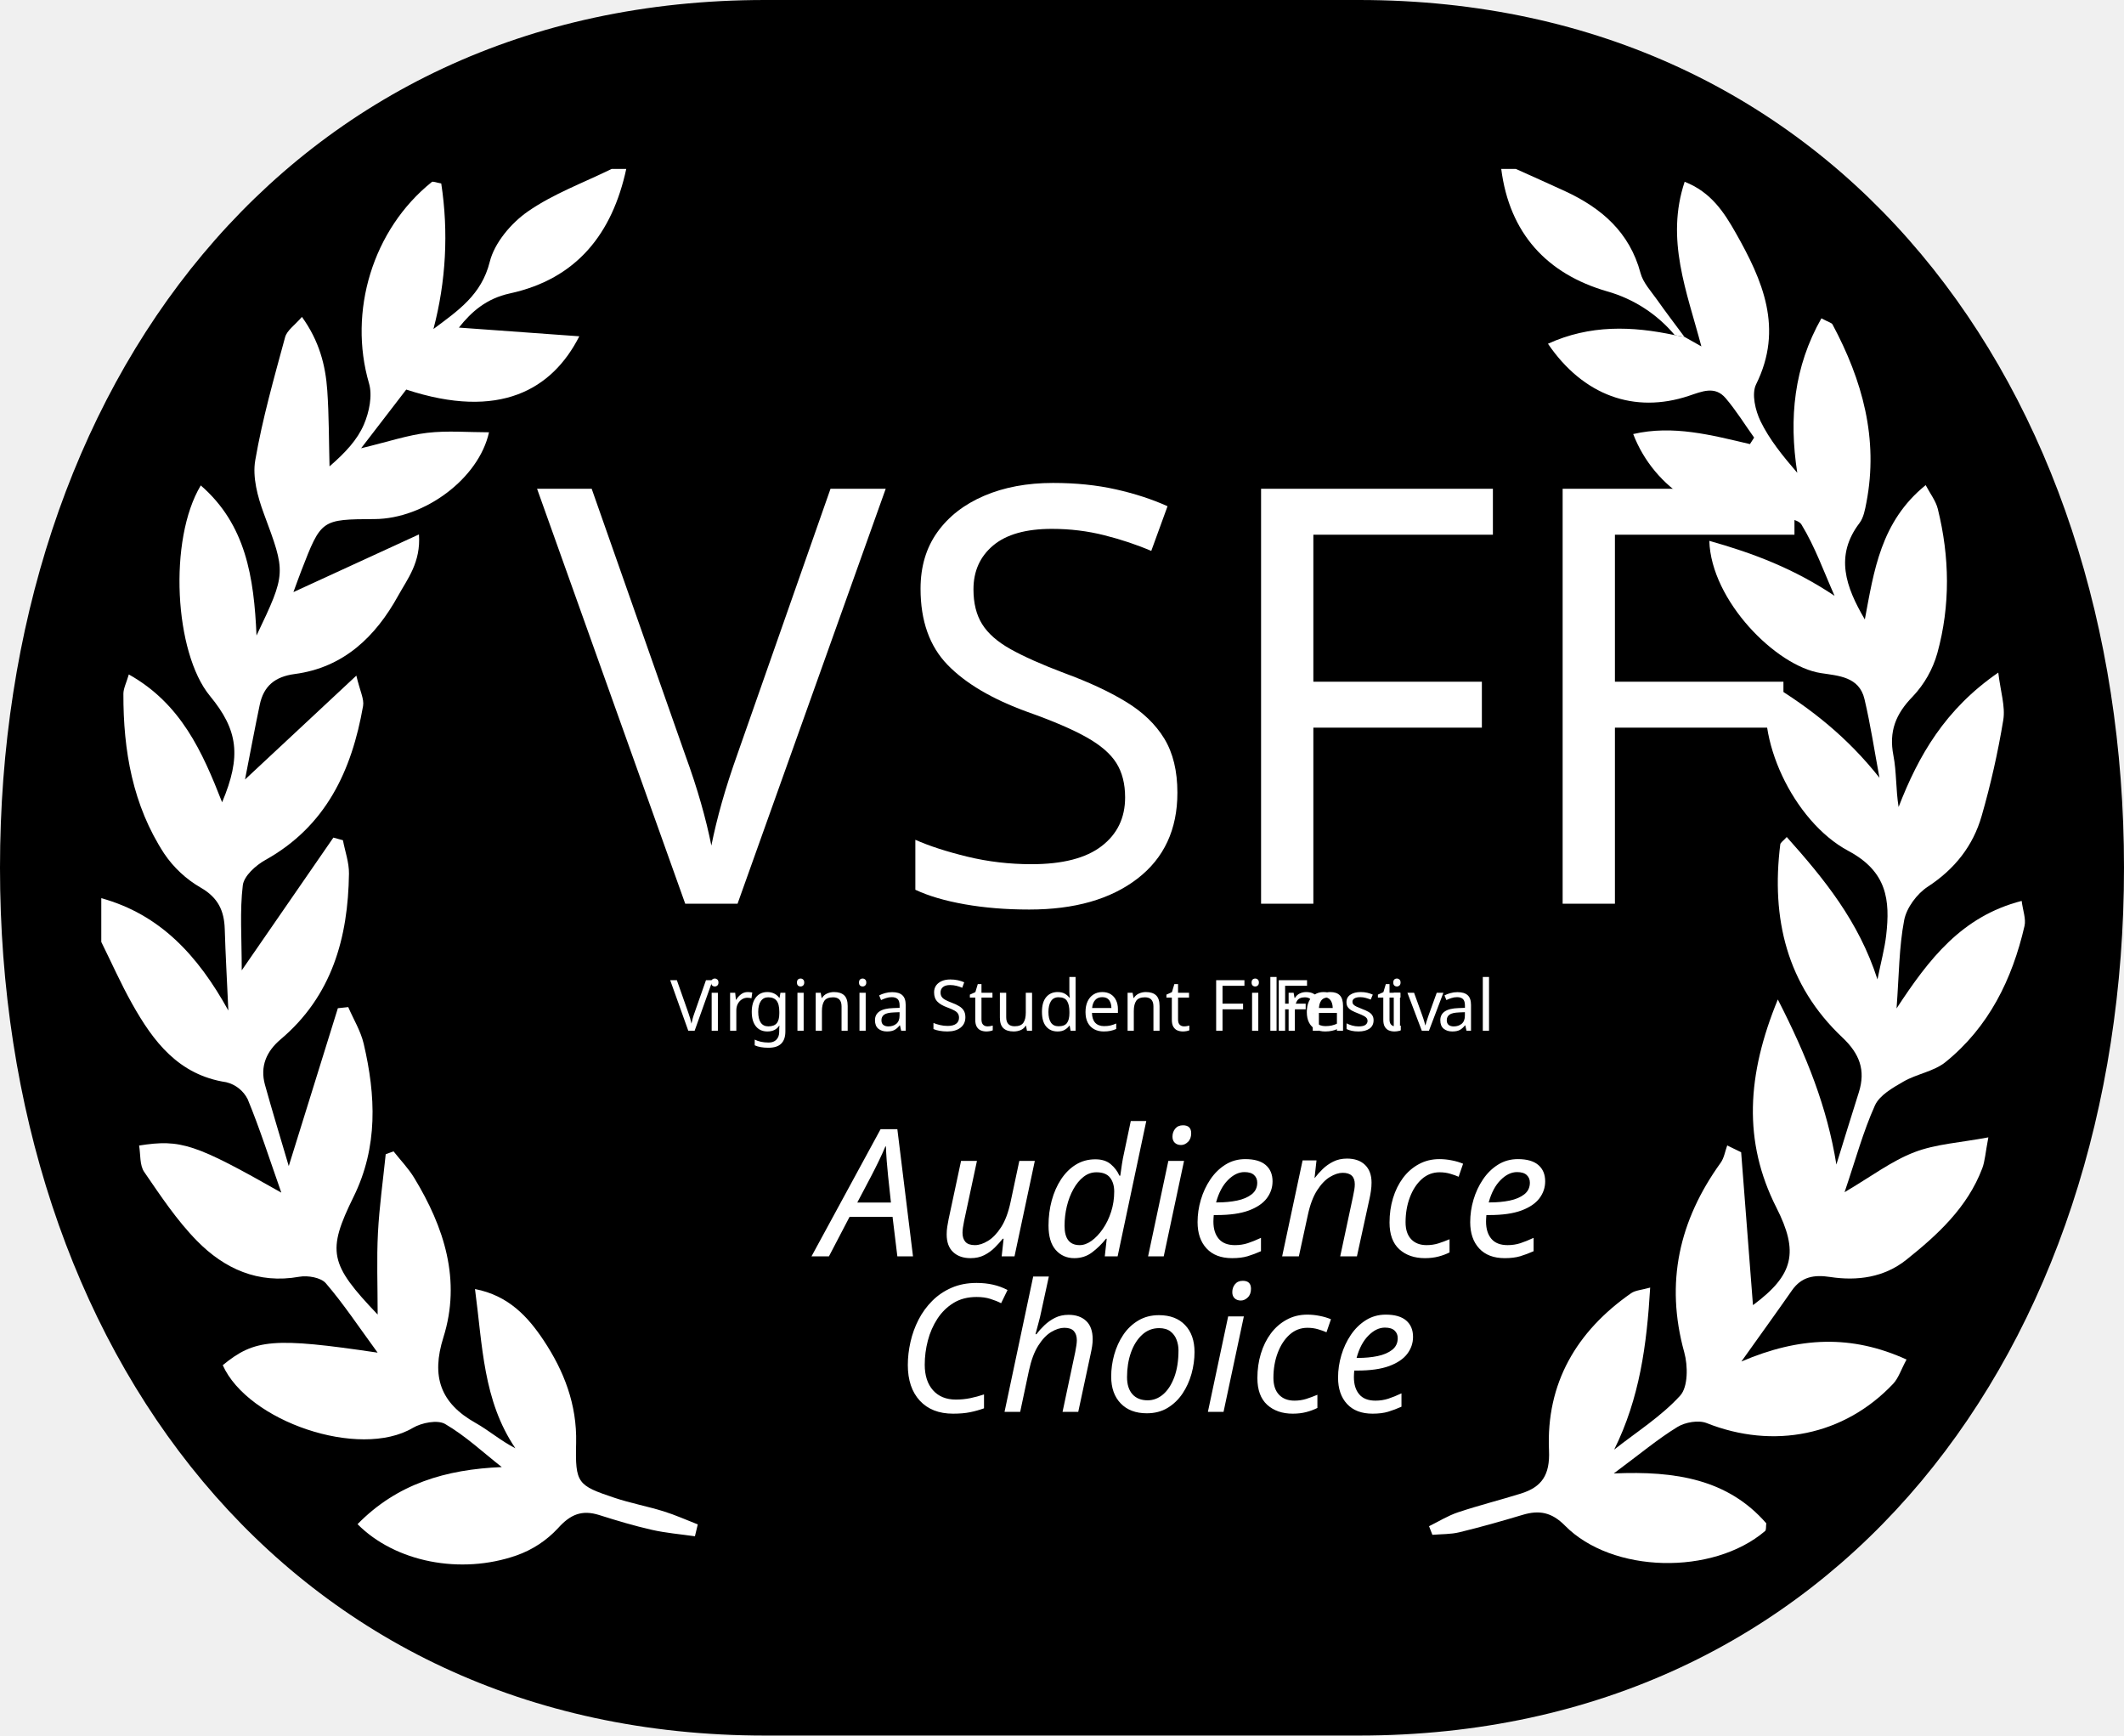
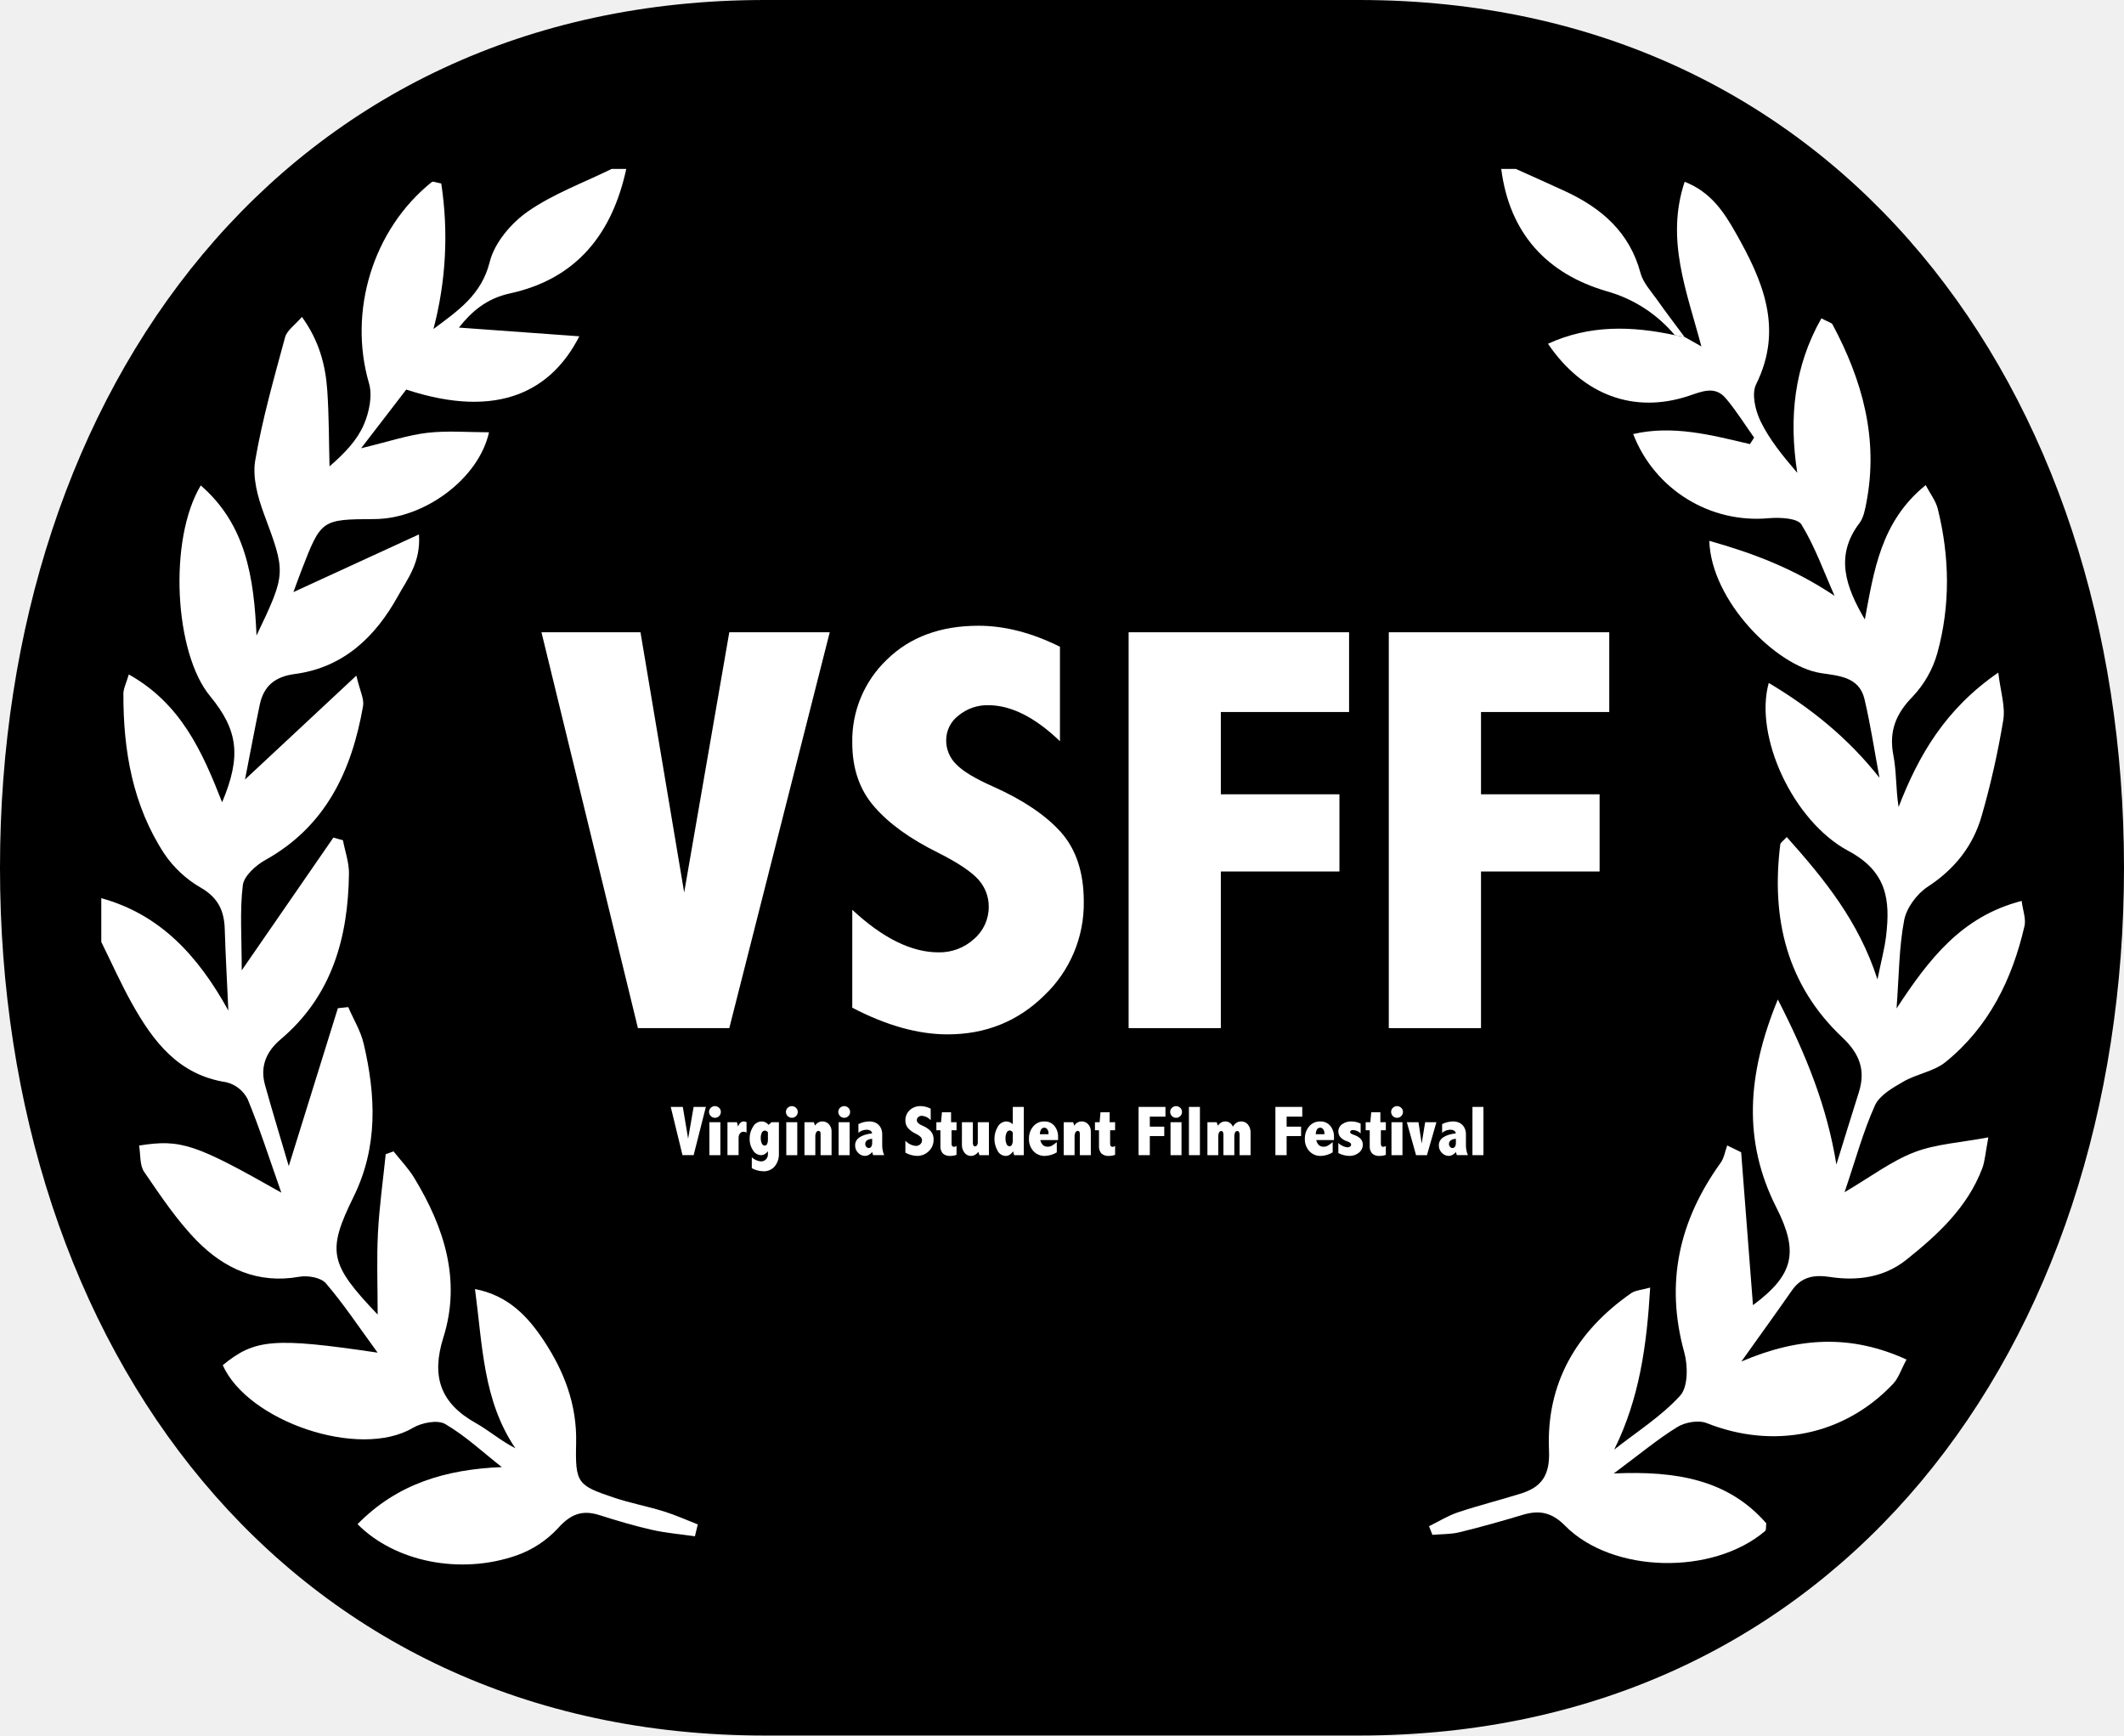
- <svg xmlns="http://www.w3.org/2000/svg" height="558" viewBox="0 0 683 558" width="683">
-   <path d="m246 0c-154.087 0-246 124.913-246 279s91.913 279 246 279h191c154.087 0 246-124.913 246-279s-91.913-279-246-279z" />
-   <g fill="#fff">
-     <path d="m201.383 54.31c-4.509 20.817-15.913 35.36-37.465 40.04-7.432 1.614-12.312 5.837-16.351 10.973l38.716 2.8c-8.707 17.146-25.646 27-55.649 17.127l-14.512 18.869c8.842-2.131 15-4.23 21.312-4.965 6.456-.752 13.068-.167 19.813-.167-3.307 14.959-20.827 27.814-36.775 27.9-17.172.1-17.175.094-23.569 16.587-.8 2.06-1.535 4.143-2.551 6.894l40.37-18.546c.641 9-3.728 14.337-6.7 19.73-7.262 13.168-17.554 23.081-33.219 25.15-6.4.846-10.017 3.864-11.286 9.913-1.588 7.569-3 15.175-4.729 24.006l35.8-33.4c1.168 4.981 2.555 7.525 2.164 9.757-3.639 20.78-11.907 38.647-31.433 49.528-3.076 1.714-6.879 5.129-7.242 8.133-1 8.255-.344 16.71-.344 27.341l29.467-42.68 3.071.844c.683 3.578 1.993 7.165 1.945 10.734-.279 20.618-5.453 39.331-21.988 53.3-4.564 3.855-6.661 8.689-5.025 14.595 2.386 8.609 5.009 17.153 7.651 26.135l15.791-50.754 3.334-.359c1.694 3.917 4.013 7.687 4.971 11.776 3.906 16.657 4.648 33.146-3.23 49.169-8.674 17.643-7.805 21.636 7.718 37.9 0-9.536-.338-17.9.094-26.221.44-8.465 1.638-16.889 2.5-25.331l2.521-.906c2.237 2.837 4.8 5.477 6.657 8.542 9.638 15.884 15.159 32.883 9.361 51.293-3.953 12.553-.954 21.124 10.35 27.472 4.3 2.414 8.083 5.739 12.8 8.148-10.408-15.376-10.534-32.922-12.98-51.191 10.848 2.09 17.069 8.983 22.067 16.491 6.536 9.819 10.752 20.628 10.455 32.976-.314 13.022.426 13.66 12.328 17.649 5.164 1.731 10.57 2.727 15.778 4.341 3.745 1.16 7.345 2.79 11.011 4.211l-.918 3.822c-4.622-.668-9.31-1.046-13.85-2.075-5.705-1.292-11.333-2.981-16.914-4.75-5.546-1.758-9.28-.236-13.272 4.235a33.183 33.183 0 0 1 -13.336 8.747c-17.974 6.283-39.008 2.139-51.118-10.052 12.714-12.982 28.355-17.616 46.381-18.356-6.007-4.717-11.666-10.031-18.2-13.844-2.457-1.433-7.563-.429-10.407 1.25-17.2 10.156-53.04-2.075-61.115-20.169 10.261-8.426 16.376-8.99 49.8-4.027-6.124-8.373-10.969-15.7-16.651-22.312-1.585-1.845-5.821-2.573-8.534-2.089-13.28 2.369-24.1-2.58-32.906-11.544-6.481-6.6-11.711-14.492-16.976-22.167-1.489-2.172-1.139-5.6-1.635-8.475 13.451-2.111 18.025-.575 45.733 15.137-3.874-10.99-6.956-20.7-10.835-30.074a10.486 10.486 0 0 0 -6.889-5.425c-15.324-2.336-23.418-13.04-30.251-25.217-3.621-6.451-6.63-13.245-9.916-19.884v-14.069c18.829 5.201 31.029 18.324 40.859 36.124-.455-9.994-.919-18.093-1.16-26.2-.176-5.892-2.141-10.094-7.695-13.292a35.746 35.746 0 0 1 -11.775-10.959c-10.133-15.527-13.178-33.128-13.121-51.373.006-1.749.948-3.5 1.744-6.235 16.8 9.423 23.646 24.865 30 41.105 6.223-14.786 5.181-23.171-3.91-34.189-11.469-13.9-13.406-50.312-2.951-67.684 14.5 12.6 17.1 29.466 17.926 48.258 9.654-20.225 9.414-20.136 2.336-39.256-1.982-5.352-3.678-11.67-2.747-17.07 2.3-13.354 6.046-26.475 9.6-39.584.6-2.218 3.161-3.905 5.413-6.534 5.574 7.75 7.591 15.543 8.152 23.685.559 8.1.506 16.245.721 24.37 5.147-4.442 8.967-8.589 11.059-13.475 1.7-3.972 2.8-9.26 1.635-13.226-6.736-23.037 1.158-49.472 20.188-64.717.391-.312 1.436.193 3.043.461a114.993 114.993 0 0 1 -2.51 46.8c7.89-5.9 15.452-10.942 18.11-21.611 1.525-6.12 6.88-12.446 12.249-16.179 8.193-5.7 17.891-9.231 26.95-13.684z" />
-     <path d="m538.549 107.758a43.927 43.927 0 0 0 -21.74-14.077c-19.433-5.617-31.429-18.7-34.067-39.371h4.689c5.282 2.384 10.584 4.724 15.842 7.159 11.71 5.424 20.749 13.188 24.263 26.339.829 3.1 3.361 5.794 5.3 8.544 2.846 4.042 5.861 7.967 8.8 11.942z" />
-     <path d="m538.549 107.758 3.087.536 5.46 3.077c-4.679-17.689-11.565-34.331-5.373-52.929 8.525 3.33 12.706 9.883 16.417 16.423 8.644 15.235 15.474 30.743 6.558 48.7-1.51 3.043-.253 8.411 1.431 11.876 2.848 5.856 7.058 11.051 11.807 16.575-2.734-17.589-1.064-34.11 7.756-49.667 2.282 1.221 3.281 1.407 3.58 1.966 9.6 17.944 14.851 36.747 10.892 57.26-.44 2.277-.89 4.851-2.228 6.607-7.978 10.472-4.458 20.467 1.726 30.986 2.932-15.59 5.08-31.472 19.563-43.193 1.42 2.711 3.252 5.03 3.9 7.642 3.821 15.428 4.074 31.019-.139 46.338a33.5 33.5 0 0 1 -7.938 14c-5.452 5.581-7.7 11.2-6.2 18.921 1.029 5.292.75 10.838 1.672 16.584 6.409-16.552 14.93-31.408 32.053-43.212.729 6.141 2.319 10.885 1.606 15.254a270.726 270.726 0 0 1 -6.941 30.8c-2.763 9.658-8.671 17.136-17.343 22.793-3.475 2.267-6.816 6.76-7.582 10.747-1.669 8.692-1.647 17.71-2.451 28.382 10.437-15.921 20.954-29.606 40.231-34.569.4 3.149 1.439 5.784.915 8.059-3.955 17.161-11.479 32.49-25.4 43.755-3.736 3.023-9.217 3.786-13.507 6.262-3.462 2-7.717 4.393-9.2 7.7-3.789 8.425-6.226 17.458-9.756 27.876 8.536-5.018 15.057-10.007 22.409-12.841 6.933-2.672 14.74-3.074 23.826-4.789-.957 5.011-1.08 7.653-1.973 10-4.77 12.544-14.306 21.3-24.412 29.368-7.088 5.656-15.725 6.861-24.5 5.52-5.137-.786-9.194-.11-12.3 4.355-4.864 6.981-9.856 13.873-16.233 22.825 18.7-8 35.434-8.678 53.112-.64-1.8 3.333-2.606 6.009-4.323 7.823-15.77 16.66-38.46 21.145-59.936 12.619-2.622-1.041-6.9-.3-9.41 1.239-6.287 3.858-12 8.65-20.475 14.948 19.987-.888 36.749 1.925 49.039 16.029-.145 1.046.038 2.137-.395 2.5-16.816 14.3-49.147 13.641-64.335-1.752-4.268-4.326-8.293-5.062-13.619-3.461-6.73 2.022-13.5 3.934-20.327 5.593-2.8.68-5.783.574-8.684.825l-1.083-2.773c3.1-1.514 6.077-3.386 9.319-4.468 6.65-2.219 13.469-3.929 20.169-6.011 6.792-2.11 9.437-5.988 9.086-13.9-.953-21.562 8.84-38.278 26.389-50.515 1.4-.98 3.441-1.056 6.146-1.826-1.094 18.5-3.394 35.584-11.569 52.086 7.193-5.677 15.14-10.667 21.221-17.355 2.55-2.805 2.508-9.583 1.31-13.908-6.206-22.414-1.637-42.418 11.7-60.948 1.12-1.557 1.426-3.7 2.11-5.572l4.482 2.183 3.8 49.161c13.223-9.783 14.739-17.145 7.534-31.366-10.764-21.249-9.524-42.634.461-66.913 9.342 18.264 15.858 34.674 18.829 53.069 2.4-7.731 4.759-15.475 7.211-23.189 2.27-7.14.249-12.441-5.3-17.679-17.9-16.9-22.914-38.287-19.954-62.055.075-.607.945-1.116 2.08-2.376 12 13.445 23.138 27.026 29.174 45.787 1.171-5.8 2.314-9.948 2.8-14.169 1.309-11.352.3-20.5-12.155-27.151-17.838-9.532-30.4-36.932-25.6-54.013 13.676 8.2 25.426 17.625 35.6 30.5-1.577-8.445-2.851-16.961-4.823-25.312-1.706-7.224-8.418-7.478-14.064-8.353-14.346-2.225-35.259-23.282-35.831-42.518 14.337 4.041 27.289 8.994 40.28 17.687-3.429-7.714-6.283-15.78-10.647-22.923-1.271-2.08-6.92-2.337-10.448-2.046a42.534 42.534 0 0 1 -43.661-27.049c12.831-2.974 25.178.336 37.541 3.232l1.346-2.092c-3.03-4.249-5.791-8.727-9.165-12.683-3.442-4.034-7.577-2.157-11.829-.74-17.516 5.84-34-.134-45.3-16.752 13.472-6.15 27.012-5.708 40.781-2.76z" />
-     <text font-family="AbadiMT-CondensedExtraBold, Abadi MT Condensed Extra Bold" font-size="186.847" transform="translate(172.702 290.554)">VSFF</text>
-     <text font-family="AbadiMT-CondensedExtraBold, Abadi MT Condensed Extra Bold" font-size="22.771" transform="translate(215.513 331.396)">
-       <tspan letter-spacing="-.01em">V</tspan>
-       <tspan x="11.396" y="0">i</tspan>
-       <tspan letter-spacing=".013em" x="17.323" y="0">r</tspan>
-       <tspan letter-spacing="0em" x="24.972" y="0">ginia Student Film</tspan>
-       <tspan letter-spacing="-.01em" x="193.485" y="0">F</tspan>
-       <tspan x="203.459" y="0">est</tspan>
-       <tspan letter-spacing=".02em" x="230.732" y="0">iv</tspan>
-       <tspan x="246.588" y="0">al</tspan>
-     </text>
-     <text font-family="BrushScriptMT, Brush Script MT" font-size="57.263" font-style="italic" transform="translate(264.212 403.936)">
-       <tspan letter-spacing=".012em">A<tspan letter-spacing="0em" x="37.047" y="0">udience</tspan>
-       </tspan>
-       <tspan x="23.585" y="50">Choice</tspan>
-     </text>
+ <svg xmlns="http://www.w3.org/2000/svg" width="683" height="558" viewBox="0 0 683 558">
+   <defs>
+     <style>
+       .cls-1 {
+         fill: #fff;
+       }
+     </style>
+   </defs>
+   <g id="Layer_2" data-name="Layer 2">
+     <g id="VirginiaStudentFilmFest">
+       <path d="M246,0C91.913,0,0,124.913,0,279S91.913,558,246,558H437c154.087,0,246-124.913,246-279S591.087,0,437,0Z" />
+       <g>
+         <path class="cls-1" d="M201.383,54.31c-4.509,20.817-15.913,35.36-37.465,40.04-7.432,1.614-12.312,5.837-16.351,10.973l38.716,2.8c-8.707,17.146-25.646,27-55.649,17.127l-14.512,18.869c8.842-2.131,15-4.23,21.312-4.965,6.456-.752,13.068-.167,19.813-.167-3.307,14.959-20.827,27.814-36.775,27.9-17.172.1-17.175.094-23.569,16.587-.8,2.06-1.535,4.143-2.551,6.894l40.37-18.546c.641,9-3.728,14.337-6.7,19.73-7.262,13.168-17.554,23.081-33.219,25.15-6.4.846-10.017,3.864-11.286,9.913-1.588,7.569-3,15.175-4.729,24.006l35.8-33.4c1.168,4.981,2.555,7.525,2.164,9.757-3.639,20.78-11.907,38.647-31.433,49.528-3.076,1.714-6.879,5.129-7.242,8.133-1,8.255-.344,16.71-.344,27.341L107.2,269.3l3.071.844c.683,3.578,1.993,7.165,1.945,10.734-.279,20.618-5.453,39.331-21.988,53.3-4.564,3.855-6.661,8.689-5.025,14.595,2.386,8.609,5.009,17.153,7.651,26.135l15.791-50.754,3.334-.359c1.694,3.917,4.013,7.687,4.971,11.776,3.906,16.657,4.648,33.146-3.23,49.169-8.674,17.643-7.805,21.636,7.718,37.9,0-9.536-.338-17.9.094-26.221.44-8.465,1.638-16.889,2.5-25.331l2.521-.906c2.237,2.837,4.8,5.477,6.657,8.542,9.638,15.884,15.159,32.883,9.361,51.293-3.953,12.553-.954,21.124,10.35,27.472,4.3,2.414,8.083,5.739,12.8,8.148-10.408-15.376-10.534-32.922-12.98-51.191,10.848,2.09,17.069,8.983,22.067,16.491,6.536,9.819,10.752,20.628,10.455,32.976-.314,13.022.426,13.66,12.328,17.649,5.164,1.731,10.57,2.727,15.778,4.341,3.745,1.16,7.345,2.79,11.011,4.211l-.918,3.822c-4.622-.668-9.31-1.046-13.85-2.075-5.705-1.292-11.333-2.981-16.914-4.75-5.546-1.758-9.28-.236-13.272,4.235a33.183,33.183,0,0,1-13.336,8.747c-17.974,6.283-39.008,2.139-51.118-10.052,12.714-12.982,28.355-17.616,46.381-18.356-6.007-4.717-11.666-10.031-18.2-13.844-2.457-1.433-7.563-.429-10.407,1.25-17.2,10.156-53.04-2.075-61.115-20.169,10.261-8.426,16.376-8.99,49.8-4.027-6.124-8.373-10.969-15.7-16.651-22.312-1.585-1.845-5.821-2.573-8.534-2.089-13.28,2.369-24.1-2.58-32.906-11.544-6.481-6.6-11.711-14.492-16.976-22.167-1.489-2.172-1.139-5.6-1.635-8.475,13.451-2.111,18.025-.575,45.733,15.137-3.874-10.99-6.956-20.7-10.835-30.074a10.486,10.486,0,0,0-6.889-5.425c-15.324-2.336-23.418-13.04-30.251-25.217-3.621-6.451-6.63-13.245-9.916-19.884V288.776C51.4,293.977,63.6,307.1,73.43,324.9c-.455-9.994-.919-18.093-1.16-26.2-.176-5.892-2.141-10.094-7.695-13.292A35.746,35.746,0,0,1,52.8,274.449c-10.133-15.527-13.178-33.128-13.121-51.373.006-1.749.948-3.5,1.744-6.235,16.8,9.423,23.646,24.865,30,41.105,6.223-14.786,5.181-23.171-3.91-34.189-11.469-13.9-13.406-50.312-2.951-67.684,14.5,12.6,17.1,29.466,17.926,48.258,9.654-20.225,9.414-20.136,2.336-39.256-1.982-5.352-3.678-11.67-2.747-17.07,2.3-13.354,6.046-26.475,9.6-39.584.6-2.218,3.161-3.905,5.413-6.534,5.574,7.75,7.591,15.543,8.152,23.685.559,8.1.506,16.245.721,24.37,5.147-4.442,8.967-8.589,11.059-13.475,1.7-3.972,2.8-9.26,1.635-13.226-6.736-23.037,1.158-49.472,20.188-64.717.391-.312,1.436.193,3.043.461a114.993,114.993,0,0,1-2.51,46.8c7.89-5.9,15.452-10.942,18.11-21.611,1.525-6.12,6.88-12.446,12.249-16.179,8.193-5.7,17.891-9.231,26.95-13.684Z" />
+         <path class="cls-1" d="M538.549,107.758a43.927,43.927,0,0,0-21.74-14.077c-19.433-5.617-31.429-18.7-34.067-39.371h4.689c5.282,2.384,10.584,4.724,15.842,7.159,11.71,5.424,20.749,13.188,24.263,26.339.829,3.1,3.361,5.794,5.3,8.544,2.846,4.042,5.861,7.967,8.8,11.942Z" />
+         <path class="cls-1" d="M538.549,107.758l3.087.536,5.46,3.077c-4.679-17.689-11.565-34.331-5.373-52.929,8.525,3.33,12.706,9.883,16.417,16.423,8.644,15.235,15.474,30.743,6.558,48.7-1.51,3.043-.253,8.411,1.431,11.876,2.848,5.856,7.058,11.051,11.807,16.575-2.734-17.589-1.064-34.11,7.756-49.667,2.282,1.221,3.281,1.407,3.58,1.966,9.6,17.944,14.851,36.747,10.892,57.26-.44,2.277-.89,4.851-2.228,6.607-7.978,10.472-4.458,20.467,1.726,30.986,2.932-15.59,5.08-31.472,19.563-43.193,1.42,2.711,3.252,5.03,3.9,7.642,3.821,15.428,4.074,31.019-.139,46.338a33.5,33.5,0,0,1-7.938,14c-5.452,5.581-7.7,11.2-6.2,18.921,1.029,5.292.75,10.838,1.672,16.584,6.409-16.552,14.93-31.408,32.053-43.212.729,6.141,2.319,10.885,1.606,15.254a270.726,270.726,0,0,1-6.941,30.8c-2.763,9.658-8.671,17.136-17.343,22.793-3.475,2.267-6.816,6.76-7.582,10.747-1.669,8.692-1.647,17.71-2.451,28.382,10.437-15.921,20.954-29.606,40.231-34.569.4,3.149,1.439,5.784.915,8.059-3.955,17.161-11.479,32.49-25.4,43.755-3.736,3.023-9.217,3.786-13.507,6.262-3.462,2-7.717,4.393-9.2,7.7-3.789,8.425-6.226,17.458-9.756,27.876,8.536-5.018,15.057-10.007,22.409-12.841,6.933-2.672,14.74-3.074,23.826-4.789-.957,5.011-1.08,7.653-1.973,10-4.77,12.544-14.306,21.3-24.412,29.368-7.088,5.656-15.725,6.861-24.5,5.52-5.137-.786-9.194-.11-12.3,4.355-4.864,6.981-9.856,13.873-16.233,22.825,18.7-8,35.434-8.678,53.112-.64-1.8,3.333-2.606,6.009-4.323,7.823-15.77,16.66-38.46,21.145-59.936,12.619-2.622-1.041-6.9-.3-9.41,1.239-6.287,3.858-12,8.65-20.475,14.948,19.987-.888,36.749,1.925,49.039,16.029-.145,1.046.038,2.137-.395,2.5-16.816,14.3-49.147,13.641-64.335-1.752-4.268-4.326-8.293-5.062-13.619-3.461-6.73,2.022-13.5,3.934-20.327,5.593-2.8.68-5.783.574-8.684.825l-1.083-2.773c3.1-1.514,6.077-3.386,9.319-4.468,6.65-2.219,13.469-3.929,20.169-6.011,6.792-2.11,9.437-5.988,9.086-13.9-.953-21.562,8.84-38.278,26.389-50.515,1.4-.98,3.441-1.056,6.146-1.826-1.094,18.5-3.394,35.584-11.569,52.086,7.193-5.677,15.14-10.667,21.221-17.355,2.55-2.805,2.508-9.583,1.31-13.908-6.206-22.414-1.637-42.418,11.7-60.948,1.12-1.557,1.426-3.7,2.11-5.572l4.482,2.183,3.8,49.161c13.223-9.783,14.739-17.145,7.534-31.366-10.764-21.249-9.524-42.634.461-66.913,9.342,18.264,15.858,34.674,18.829,53.069,2.4-7.731,4.759-15.475,7.211-23.189,2.27-7.14.249-12.441-5.3-17.679-17.9-16.9-22.914-38.287-19.954-62.055.075-.607.945-1.116,2.08-2.376,12,13.445,23.138,27.026,29.174,45.787,1.171-5.8,2.314-9.948,2.8-14.169,1.309-11.352.3-20.5-12.155-27.151-17.838-9.532-30.4-36.932-25.6-54.013,13.676,8.2,25.426,17.625,35.6,30.5-1.577-8.445-2.851-16.961-4.823-25.312-1.706-7.224-8.418-7.478-14.064-8.353-14.346-2.225-35.259-23.282-35.831-42.518,14.337,4.041,27.289,8.994,40.28,17.687-3.429-7.714-6.283-15.78-10.647-22.923-1.271-2.08-6.92-2.337-10.448-2.046a42.534,42.534,0,0,1-43.661-27.049c12.831-2.974,25.178.336,37.541,3.232l1.346-2.092c-3.03-4.249-5.791-8.727-9.165-12.683-3.442-4.034-7.577-2.157-11.829-.74-17.516,5.84-34-.134-45.3-16.752C511.24,104.368,524.78,104.81,538.549,107.758Z" />
+       </g>
+       <g>
+         <path class="cls-1" d="M174.116,203.282h31.841l14.049,83.662,14.507-83.662h32.3l-32.3,127.272H205.135Z" />
+         <path class="cls-1" d="M274.062,292.509q14.688,13.686,27.736,13.685a16.415,16.415,0,0,0,11.4-4.288,13.515,13.515,0,0,0,4.744-10.4,12.881,12.881,0,0,0-3.376-8.758q-3.468-3.833-12.941-8.607-13.392-6.612-20.433-14.724-7.134-8.109-7.134-20.595a35.955,35.955,0,0,1,11.131-26.746q11.13-10.89,29.468-10.891,12.591,0,26.185,6.752v30.38q-12.043-11.585-23.082-11.587a14.519,14.519,0,0,0-9.489,3.285,9.933,9.933,0,0,0-4.014,7.937,10.7,10.7,0,0,0,3.284,7.846q3.193,3.285,11.859,7.12,14.321,6.39,21.714,14.6,7.391,8.3,7.392,22.351a40.767,40.767,0,0,1-12.728,30.195q-12.726,12.5-31.065,12.5-14.232,0-30.655-8.576Z" />
+         <path class="cls-1" d="M362.925,203.282h70.888v25.637H392.575v26.458h38.136v24.815H392.575v50.362h-29.65Z" />
+         <path class="cls-1" d="M446.586,203.282h70.889v25.637H476.236v26.458h38.136v24.815H476.236v50.362h-29.65Z" />
+       </g>
+       <g>
+         <path class="cls-1" d="M215.685,355.886h3.88l1.713,10.2,1.767-10.2h3.936l-3.936,15.51h-3.58Z" />
+         <path class="cls-1" d="M229.9,355.63a1.931,1.931,0,0,1,1.312.522,1.73,1.73,0,0,1,.589,1.357,1.788,1.788,0,0,1-.561,1.334,1.854,1.854,0,0,1-1.34.545,1.9,1.9,0,0,1-1.9-1.89,1.766,1.766,0,0,1,.567-1.323A1.864,1.864,0,0,1,229.9,355.63Zm-1.79,5.17h3.536v10.6H228.11Z" />
+         <path class="cls-1" d="M237.327,362.2a3.141,3.141,0,0,1,.79-1.234,1.6,1.6,0,0,1,1.09-.412,1.822,1.822,0,0,1,.855.245v3.336a2.28,2.28,0,0,0-.989-.267,1.385,1.385,0,0,0-1.123.55,2.165,2.165,0,0,0-.445,1.407v5.57h-3.58V360.8h3.047Z" />
+         <path class="cls-1" d="M246.934,370.117a3.32,3.32,0,0,1-1.012.957,2.393,2.393,0,0,1-1.223.322,3.1,3.1,0,0,1-2.569-1.557,6.412,6.412,0,0,1-1.078-3.747,6.958,6.958,0,0,1,1.09-3.836,3.231,3.231,0,0,1,2.79-1.7,2.689,2.689,0,0,1,1.2.273,3.156,3.156,0,0,1,1.023.828l.956-.856h2.357v10.174a6.13,6.13,0,0,1-1.311,3.985,4.522,4.522,0,0,1-3.725,1.618,8,8,0,0,1-3.681-.989V372.1a5.07,5.07,0,0,0,2.925,1.312,2.182,2.182,0,0,0,1.612-.651,2.233,2.233,0,0,0,.645-1.64Zm0-6.081a1.844,1.844,0,0,0-.49-.412,1.012,1.012,0,0,0-.489-.133,1.075,1.075,0,0,0-.967.661,3.634,3.634,0,0,0-.355,1.729,3.873,3.873,0,0,0,.344,1.763,1.024,1.024,0,0,0,.9.672.845.845,0,0,0,.795-.511,3.466,3.466,0,0,0,.262-1.524Z" />
+         <path class="cls-1" d="M254.628,355.63a1.929,1.929,0,0,1,1.311.522,1.73,1.73,0,0,1,.59,1.357,1.788,1.788,0,0,1-.561,1.334,1.857,1.857,0,0,1-1.34.545,1.895,1.895,0,0,1-1.9-1.89,1.765,1.765,0,0,1,.566-1.323A1.866,1.866,0,0,1,254.628,355.63Zm-1.79,5.17h3.535v10.6h-3.535Z" />
+         <path class="cls-1" d="M262.066,361.9a3.228,3.228,0,0,1,1.065-1.012,2.681,2.681,0,0,1,1.331-.334,2.73,2.73,0,0,1,2.1.918,3.25,3.25,0,0,1,.841,2.284V371.4h-3.535v-6.905q0-.9-.668-.9a.836.836,0,0,0-.744.489,2.794,2.794,0,0,0-.278,1.368V371.4h-3.491V360.8h3.035Z" />
+         <path class="cls-1" d="M271.462,355.63a1.929,1.929,0,0,1,1.311.522,1.73,1.73,0,0,1,.59,1.357,1.788,1.788,0,0,1-.561,1.334,1.857,1.857,0,0,1-1.34.545,1.895,1.895,0,0,1-1.9-1.89,1.765,1.765,0,0,1,.566-1.323A1.866,1.866,0,0,1,271.462,355.63Zm-1.79,5.17h3.535v10.6h-3.535Z" />
+         <path class="cls-1" d="M276.031,361.412a8.056,8.056,0,0,1,3.436-.857,4.851,4.851,0,0,1,2.1.423,3.651,3.651,0,0,1,1.507,1.368,4.36,4.36,0,0,1,.612,2.412v3.558a8.017,8.017,0,0,0,.633,3.08h-3.536a5.091,5.091,0,0,1-.322-1.007,3.954,3.954,0,0,1-1.1.936,2.47,2.47,0,0,1-1.207.316,3.029,3.029,0,0,1-2.207-.984,3.284,3.284,0,0,1-.972-2.4q0-3.18,5.481-3.881a1.273,1.273,0,0,0-.6-.867,2.524,2.524,0,0,0-1.311-.289,4.133,4.133,0,0,0-2.513,1Zm4.425,4.725q-2.223.2-2.224,1.663a1.354,1.354,0,0,0,.334.926,1.019,1.019,0,0,0,.789.379.908.908,0,0,0,.818-.457,2.155,2.155,0,0,0,.283-1.149Z" />
+         <path class="cls-1" d="M291.141,366.76a5.151,5.151,0,0,0,3.38,1.667,2,2,0,0,0,1.39-.522,1.648,1.648,0,0,0,.578-1.268,1.569,1.569,0,0,0-.411-1.067,5.636,5.636,0,0,0-1.577-1.049,7.833,7.833,0,0,1-2.49-1.794,3.66,3.66,0,0,1-.87-2.51,4.384,4.384,0,0,1,1.356-3.26,4.914,4.914,0,0,1,3.592-1.327,7.165,7.165,0,0,1,3.191.823v3.7a4.2,4.2,0,0,0-2.813-1.412,1.762,1.762,0,0,0-1.156.4,1.206,1.206,0,0,0-.49.967,1.306,1.306,0,0,0,.4.956,4.855,4.855,0,0,0,1.445.868,7.785,7.785,0,0,1,2.646,1.779,3.948,3.948,0,0,1,.9,2.724,4.971,4.971,0,0,1-1.551,3.68,5.2,5.2,0,0,1-3.786,1.523,8.133,8.133,0,0,1-3.736-1.046Z" />
+         <path class="cls-1" d="M302.894,357.609h2.935V360.8h1.757v2.591h-1.6v4.336q0,1,.8,1a1.369,1.369,0,0,0,.8-.3V371.3a5.97,5.97,0,0,1-1.99.345,3.274,3.274,0,0,1-2.419-.784,3.345,3.345,0,0,1-.773-2.43v-5.036h-1.3V360.8h1.5Z" />
+         <path class="cls-1" d="M309.32,360.8h3.514v6.56a1.885,1.885,0,0,0,.172.906.55.55,0,0,0,.506.306.785.785,0,0,0,.65-.35,1.4,1.4,0,0,0,.262-.862V360.8H318v10.6h-3.047l-.333-1.056a3.889,3.889,0,0,1-1.117.973,2.608,2.608,0,0,1-1.274.328,2.559,2.559,0,0,1-2.09-1.035,4,4,0,0,1-.823-2.568Z" />
+         <path class="cls-1" d="M325.676,355.886h3.535V371.4H326.1l-.322-1.234a3.833,3.833,0,0,1-1.091,1.106,2.333,2.333,0,0,1-1.27.373,3.011,3.011,0,0,1-2.629-1.652,7.687,7.687,0,0,1,.072-7.755,3.217,3.217,0,0,1,2.769-1.679,2.6,2.6,0,0,1,1.024.217,3.905,3.905,0,0,1,1.026.662Zm0,8.2a1.89,1.89,0,0,0-.481-.467.953.953,0,0,0-.513-.156,1.105,1.105,0,0,0-.984.7,3.994,3.994,0,0,0-.369,1.857,4.073,4.073,0,0,0,.353,1.818,1.055,1.055,0,0,0,.932.706.861.861,0,0,0,.782-.517,2.578,2.578,0,0,0,.28-1.24Z" />
+         <path class="cls-1" d="M339.829,370.5a7.827,7.827,0,0,1-3.8,1.145,4.842,4.842,0,0,1-3.724-1.546,5.594,5.594,0,0,1-1.43-3.958,5.974,5.974,0,0,1,1.352-3.958,4.465,4.465,0,0,1,3.613-1.624,4.027,4.027,0,0,1,3.2,1.39,5.494,5.494,0,0,1,1.2,3.725v.878h-5.7a2.99,2.99,0,0,0,.835,1.6,2.19,2.19,0,0,0,1.527.534,2.757,2.757,0,0,0,1.325-.322,10.213,10.213,0,0,0,1.594-1.157Zm-2.669-5.827v-.356a2.014,2.014,0,0,0-.379-1.234,1.141,1.141,0,0,0-.949-.511,1.181,1.181,0,0,0-1.032.522,3.078,3.078,0,0,0-.419,1.579Z" />
+         <path class="cls-1" d="M345.433,361.9a3.226,3.226,0,0,1,1.064-1.012,2.684,2.684,0,0,1,1.331-.334,2.733,2.733,0,0,1,2.1.918,3.254,3.254,0,0,1,.841,2.284V371.4h-3.536v-6.905q0-.9-.668-.9a.836.836,0,0,0-.744.489,2.794,2.794,0,0,0-.278,1.368V371.4h-3.491V360.8h3.035Z" />
+         <path class="cls-1" d="M353.884,357.609h2.935V360.8h1.757v2.591h-1.6v4.336q0,1,.8,1a1.369,1.369,0,0,0,.8-.3V371.3a5.97,5.97,0,0,1-1.99.345,3.276,3.276,0,0,1-2.419-.784,3.345,3.345,0,0,1-.772-2.43v-5.036h-1.3V360.8h1.5Z" />
+         <path class="cls-1" d="M366.125,355.886h8.639v3.124h-5.026v3.224h4.648v3.024h-4.648V371.4h-3.613Z" />
+         <path class="cls-1" d="M378.188,355.63a1.931,1.931,0,0,1,1.312.522,1.73,1.73,0,0,1,.59,1.357,1.789,1.789,0,0,1-.562,1.334,1.855,1.855,0,0,1-1.34.545,1.819,1.819,0,0,1-1.351-.561,1.84,1.84,0,0,1-.55-1.329,1.766,1.766,0,0,1,.567-1.323A1.864,1.864,0,0,1,378.188,355.63Zm-1.79,5.17h3.536v10.6H376.4Z" />
+         <path class="cls-1" d="M382.313,355.886h3.537V371.4h-3.537Z" />
+         <path class="cls-1" d="M396.434,362.268a3.714,3.714,0,0,1,1.17-1.285,2.751,2.751,0,0,1,1.515-.428,2.682,2.682,0,0,1,2.194,1.018,4.024,4.024,0,0,1,.825,2.618V371.4H398.6V364.88q0-1.245-.711-1.245a.787.787,0,0,0-.735.462,3.084,3.084,0,0,0-.244,1.4v5.9h-3.5V364.88q0-1.245-.7-1.245a.793.793,0,0,0-.7.473,2.356,2.356,0,0,0-.267,1.173V371.4h-3.48V360.8h2.979l.39,1.145A3.246,3.246,0,0,1,392.7,360.9a2.654,2.654,0,0,1,1.345-.345A2.532,2.532,0,0,1,396.434,362.268Z" />
+         <path class="cls-1" d="M410.121,355.886h8.639v3.124h-5.026v3.224h4.648v3.024h-4.648V371.4h-3.613Z" />
+         <path class="cls-1" d="M428.545,370.5a7.827,7.827,0,0,1-3.8,1.145,4.846,4.846,0,0,1-3.725-1.546,5.6,5.6,0,0,1-1.429-3.958,5.974,5.974,0,0,1,1.352-3.958,4.465,4.465,0,0,1,3.613-1.624,4.027,4.027,0,0,1,3.2,1.39,5.5,5.5,0,0,1,1.2,3.725v.878h-5.7a2.99,2.99,0,0,0,.835,1.6,2.19,2.19,0,0,0,1.527.534,2.76,2.76,0,0,0,1.325-.322,10.213,10.213,0,0,0,1.594-1.157Zm-2.669-5.827v-.356a2.014,2.014,0,0,0-.379-1.234,1.141,1.141,0,0,0-.949-.511,1.181,1.181,0,0,0-1.032.522,3.068,3.068,0,0,0-.419,1.579Z" />
+         <path class="cls-1" d="M430.357,367.493a5,5,0,0,0,2.947,1.4,1.362,1.362,0,0,0,.822-.251.778.778,0,0,0,.345-.662.651.651,0,0,0-.273-.527,4.249,4.249,0,0,0-1.016-.506,4.736,4.736,0,0,1-2.3-1.5,2.961,2.961,0,0,1-.523-1.613,2.821,2.821,0,0,1,1.217-2.379,4.845,4.845,0,0,1,2.964-.9,7.005,7.005,0,0,1,2.99.69v3.146a3.7,3.7,0,0,0-2.368-1.067,1.4,1.4,0,0,0-.766.167.566.566,0,0,0-.256.511q0,.466,1.1.823,2.991.99,2.991,3.169a3.288,3.288,0,0,1-1.229,2.59,4.673,4.673,0,0,1-3.163,1.057,7.865,7.865,0,0,1-3.48-.923Z" />
+         <path class="cls-1" d="M440.941,357.609h2.936V360.8h1.757v2.591h-1.6v4.336q0,1,.8,1a1.371,1.371,0,0,0,.8-.3V371.3a5.979,5.979,0,0,1-1.99.345,3.274,3.274,0,0,1-2.419-.784,3.345,3.345,0,0,1-.773-2.43v-5.036h-1.3V360.8h1.5Z" />
+         <path class="cls-1" d="M449.236,355.63a1.931,1.931,0,0,1,1.312.522,1.734,1.734,0,0,1,.59,1.357,1.789,1.789,0,0,1-.562,1.334,1.855,1.855,0,0,1-1.34.545,1.819,1.819,0,0,1-1.351-.561,1.84,1.84,0,0,1-.55-1.329,1.765,1.765,0,0,1,.566-1.323A1.868,1.868,0,0,1,449.236,355.63Zm-1.79,5.17h3.535v10.6h-3.535Z" />
+         <path class="cls-1" d="M452.388,360.8h3.747l1.023,6.871,1.122-6.871H461.9l-3.047,10.6h-3.5Z" />
+         <path class="cls-1" d="M463.735,361.412a8.056,8.056,0,0,1,3.436-.857,4.858,4.858,0,0,1,2.1.423,3.654,3.654,0,0,1,1.506,1.368,4.36,4.36,0,0,1,.612,2.412v3.558a8,8,0,0,0,.634,3.08h-3.537a5.091,5.091,0,0,1-.322-1.007,3.94,3.94,0,0,1-1.1.936,2.467,2.467,0,0,1-1.207.316,3.029,3.029,0,0,1-2.207-.984,3.284,3.284,0,0,1-.972-2.4q0-3.18,5.481-3.881a1.275,1.275,0,0,0-.6-.867,2.53,2.53,0,0,0-1.312-.289,4.133,4.133,0,0,0-2.513,1Zm4.425,4.725q-2.223.2-2.223,1.663a1.349,1.349,0,0,0,.334.926,1.016,1.016,0,0,0,.789.379.906.906,0,0,0,.817-.457,2.155,2.155,0,0,0,.283-1.149Z" />
+         <path class="cls-1" d="M473.485,355.886h3.536V371.4h-3.536Z" />
+       </g>
+     </g>
  </g>
</svg>
